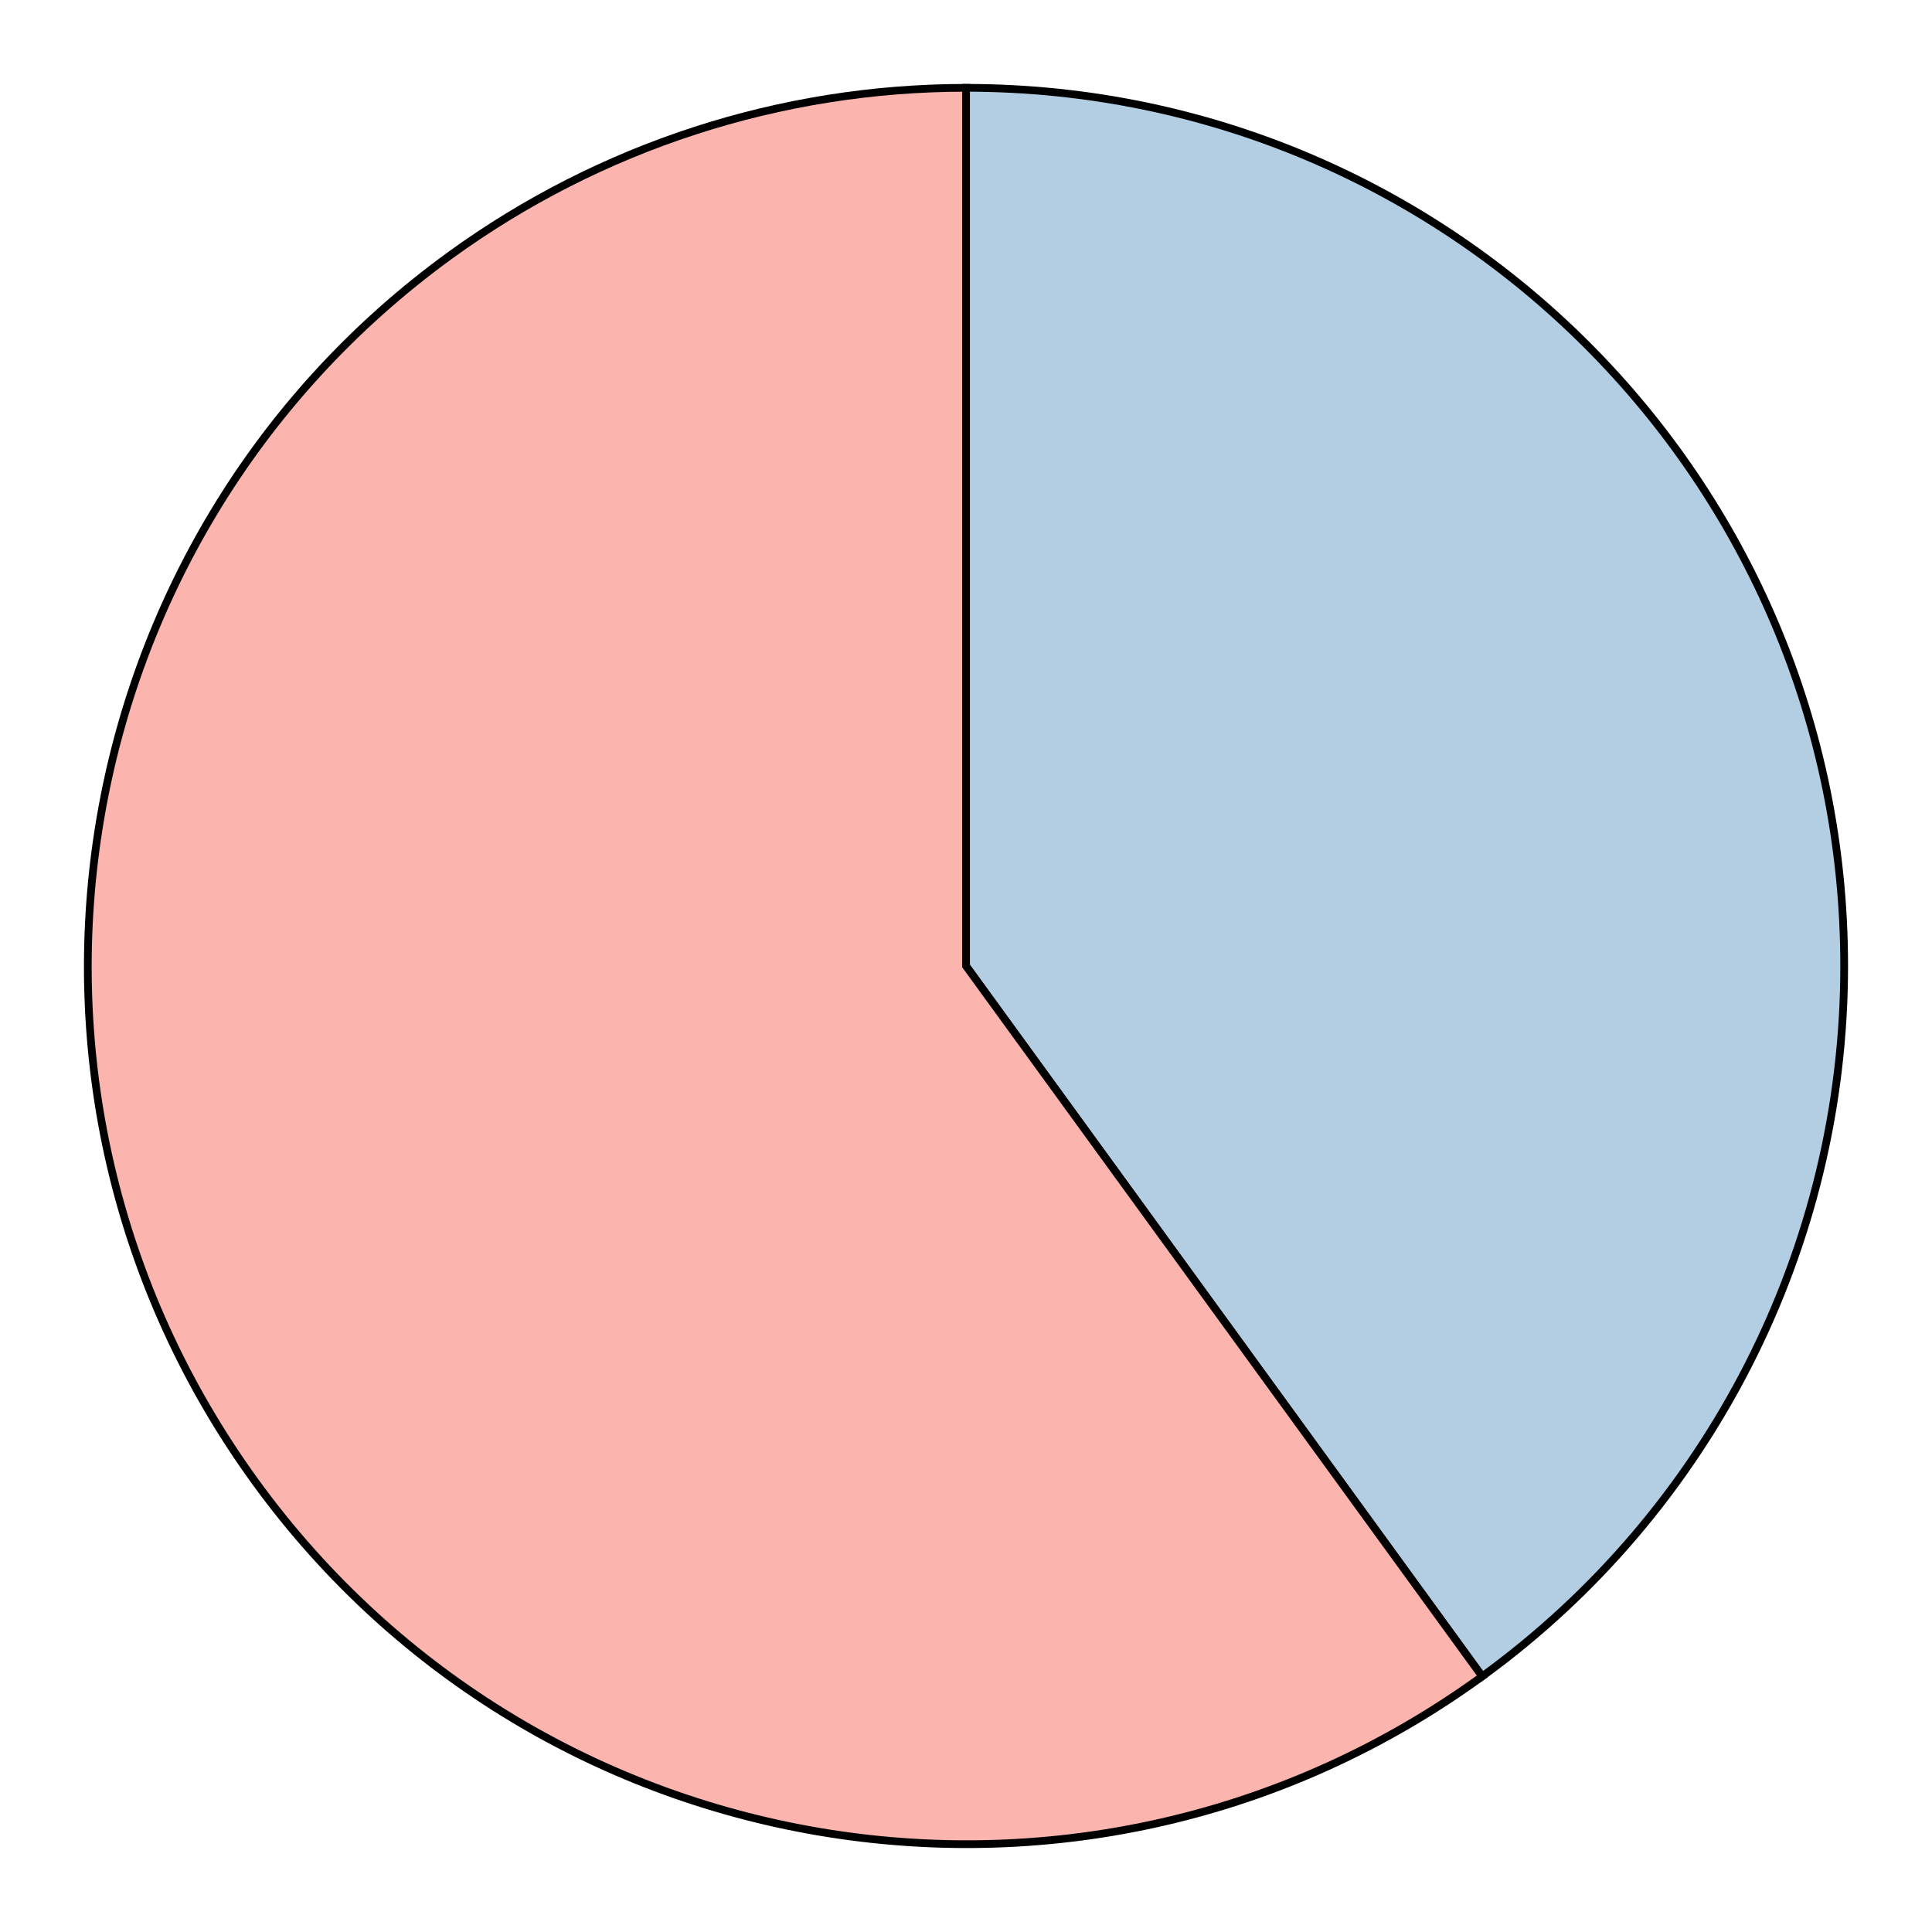
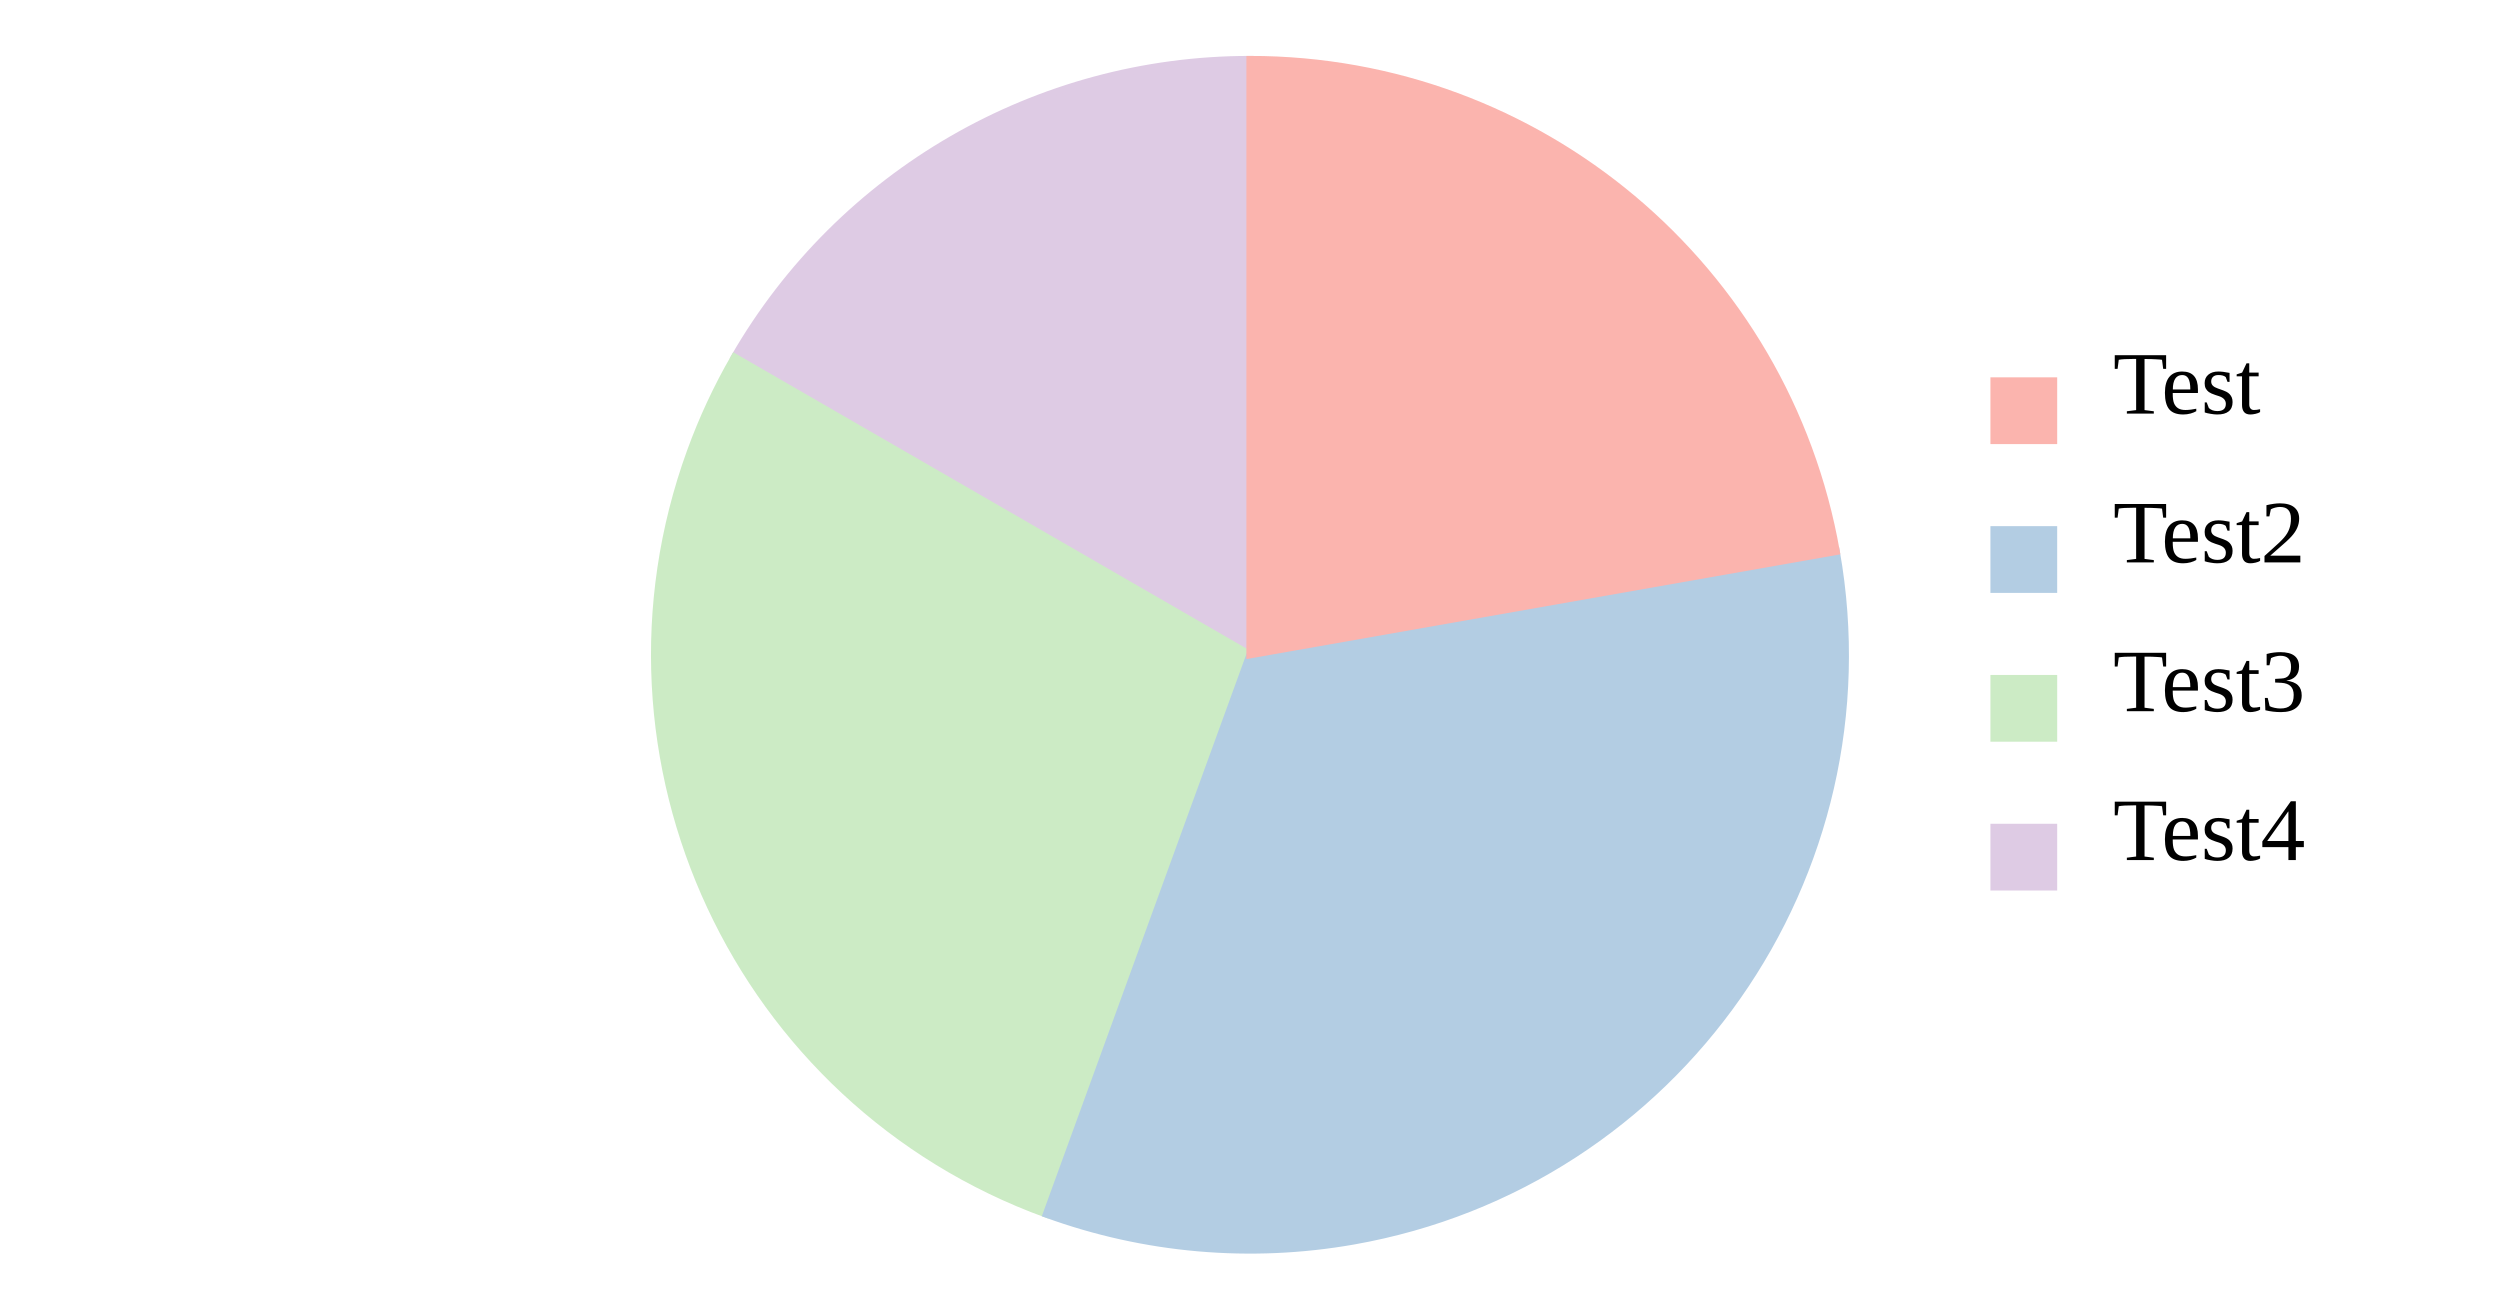
- <svg xmlns="http://www.w3.org/2000/svg" height="400" stroke-opacity="1" viewBox="0.0 0.0 400.0 400" font-size="1" width="400" stroke="rgb(0,0,0)" version="1.1">
+ <svg xmlns="http://www.w3.org/2000/svg" height="209.524" stroke-opacity="1" viewBox="0.0 0.0 400.0 209.524" font-size="1" width="400" stroke="rgb(0,0,0)" version="1.1">
  <defs />
-   <g stroke-linejoin="miter" stroke-opacity="1.0" fill-opacity="1.0" stroke="rgb(0,0,0)" stroke-width="1.6" fill="rgb(179,205,227)" stroke-linecap="butt" stroke-miterlimit="10.0">
-     <path d="M 200.006,199.994 l 0,-181.812 c 100.412,0 181.812,81.4 181.812 181.812c 0,58.199 -27.862,112.881 -74.946 147.089Z" />
+   <g stroke-linejoin="miter" stroke-opacity="1.0" fill-opacity="1.0" font-size="14.286px" stroke="rgb(0,0,0)" stroke-width="1.158" fill="rgb(0,0,0)" stroke-linecap="butt" stroke-miterlimit="10.0">
+     <text dominant-baseline="text-before-edge" transform="matrix(1,0,0,1,338.0952,57.1429)" stroke="none" text-anchor="start">Test</text>
  </g>
-   <g stroke-linejoin="miter" stroke-opacity="1.0" fill-opacity="1.0" stroke="rgb(0,0,0)" stroke-width="1.6" fill="rgb(251,180,174)" stroke-linecap="butt" stroke-miterlimit="10.0">
-     <path d="M 200.006,199.994 l 106.867,147.089 c -81.235,59.021 -194.935,41.013 -253.956 -40.223c -59.021,-81.235 -41.013,-194.935 40.223 -253.956c 31.062,-22.568 68.472,-34.723 106.867 -34.723Z" />
+   <g stroke-linejoin="miter" stroke-opacity="1.0" fill-opacity="1.0" stroke="rgb(251,180,174)" stroke-width="1.158" fill="rgb(251,180,174)" stroke-linecap="butt" stroke-miterlimit="10.0">
+     <path d="M 328.571,70.476 l -0,-9.524 h -9.524 l -0,9.524 Z" />
+   </g>
+   <g stroke-linejoin="miter" stroke-opacity="1.0" fill-opacity="1.0" font-size="14.286px" stroke="rgb(0,0,0)" stroke-width="1.158" fill="rgb(0,0,0)" stroke-linecap="butt" stroke-miterlimit="10.0">
+     <text dominant-baseline="text-before-edge" transform="matrix(1,0,0,1,338.0952,80.9524)" stroke="none" text-anchor="start">Test2</text>
+   </g>
+   <g stroke-linejoin="miter" stroke-opacity="1.0" fill-opacity="1.0" stroke="rgb(179,205,227)" stroke-width="1.158" fill="rgb(179,205,227)" stroke-linecap="butt" stroke-miterlimit="10.0">
+     <path d="M 328.571,94.286 l -0,-9.524 h -9.524 l -0,9.524 Z" />
+   </g>
+   <g stroke-linejoin="miter" stroke-opacity="1.0" fill-opacity="1.0" font-size="14.286px" stroke="rgb(0,0,0)" stroke-width="1.158" fill="rgb(0,0,0)" stroke-linecap="butt" stroke-miterlimit="10.0">
+     <text dominant-baseline="text-before-edge" transform="matrix(1,0,0,1,338.0952,104.7619)" stroke="none" text-anchor="start">Test3</text>
+   </g>
+   <g stroke-linejoin="miter" stroke-opacity="1.0" fill-opacity="1.0" stroke="rgb(204,235,197)" stroke-width="1.158" fill="rgb(204,235,197)" stroke-linecap="butt" stroke-miterlimit="10.0">
+     <path d="M 328.571,118.095 l -0,-9.524 h -9.524 l -0,9.524 Z" />
+   </g>
+   <g stroke-linejoin="miter" stroke-opacity="1.0" fill-opacity="1.0" font-size="14.286px" stroke="rgb(0,0,0)" stroke-width="1.158" fill="rgb(0,0,0)" stroke-linecap="butt" stroke-miterlimit="10.0">
+     <text dominant-baseline="text-before-edge" transform="matrix(1,0,0,1,338.0952,128.5714)" stroke="none" text-anchor="start">Test4</text>
+   </g>
+   <g stroke-linejoin="miter" stroke-opacity="1.0" fill-opacity="1.0" stroke="rgb(222,203,228)" stroke-width="1.158" fill="rgb(222,203,228)" stroke-linecap="butt" stroke-miterlimit="10.0">
+     <path d="M 328.571,141.905 l -0,-9.524 h -9.524 l -0,9.524 Z" />
+   </g>
+   <g stroke-linejoin="miter" stroke-opacity="1.0" fill-opacity="1.0" stroke="rgb(222,203,228)" stroke-width="1.158" fill="rgb(222,203,228)" stroke-linecap="butt" stroke-miterlimit="10.0">
+     <path d="M 200,104.762 l -82.479,-47.619 c 17.013,-29.467 48.453,-47.619 82.479 -47.619Z" />
+   </g>
+   <g stroke-linejoin="miter" stroke-opacity="1.0" fill-opacity="1.0" stroke="rgb(204,235,197)" stroke-width="1.158" fill="rgb(204,235,197)" stroke-linecap="butt" stroke-miterlimit="10.0">
+     <path d="M 200,104.762 l -32.573,89.495 c -49.426,-17.99 -74.911,-72.641 -56.921 -122.068c 1.896,-5.21 4.244,-10.244 7.016 -15.046Z" />
+   </g>
+   <g stroke-linejoin="miter" stroke-opacity="1.0" fill-opacity="1.0" stroke="rgb(179,205,227)" stroke-width="1.158" fill="rgb(179,205,227)" stroke-linecap="butt" stroke-miterlimit="10.0">
+     <path d="M 200,104.762 l 93.791,-16.538 c 9.134,51.8 -25.454,101.195 -77.253 110.329c -16.464,2.903 -33.402,1.421 -49.111 -4.297Z" />
+   </g>
+   <g stroke-linejoin="miter" stroke-opacity="1.0" fill-opacity="1.0" stroke="rgb(251,180,174)" stroke-width="1.158" fill="rgb(251,180,174)" stroke-linecap="butt" stroke-miterlimit="10.0">
+     <path d="M 200,104.762 l 0,-95.238 c 46.218,0 85.766,33.184 93.791 78.7Z" />
  </g>
</svg>
